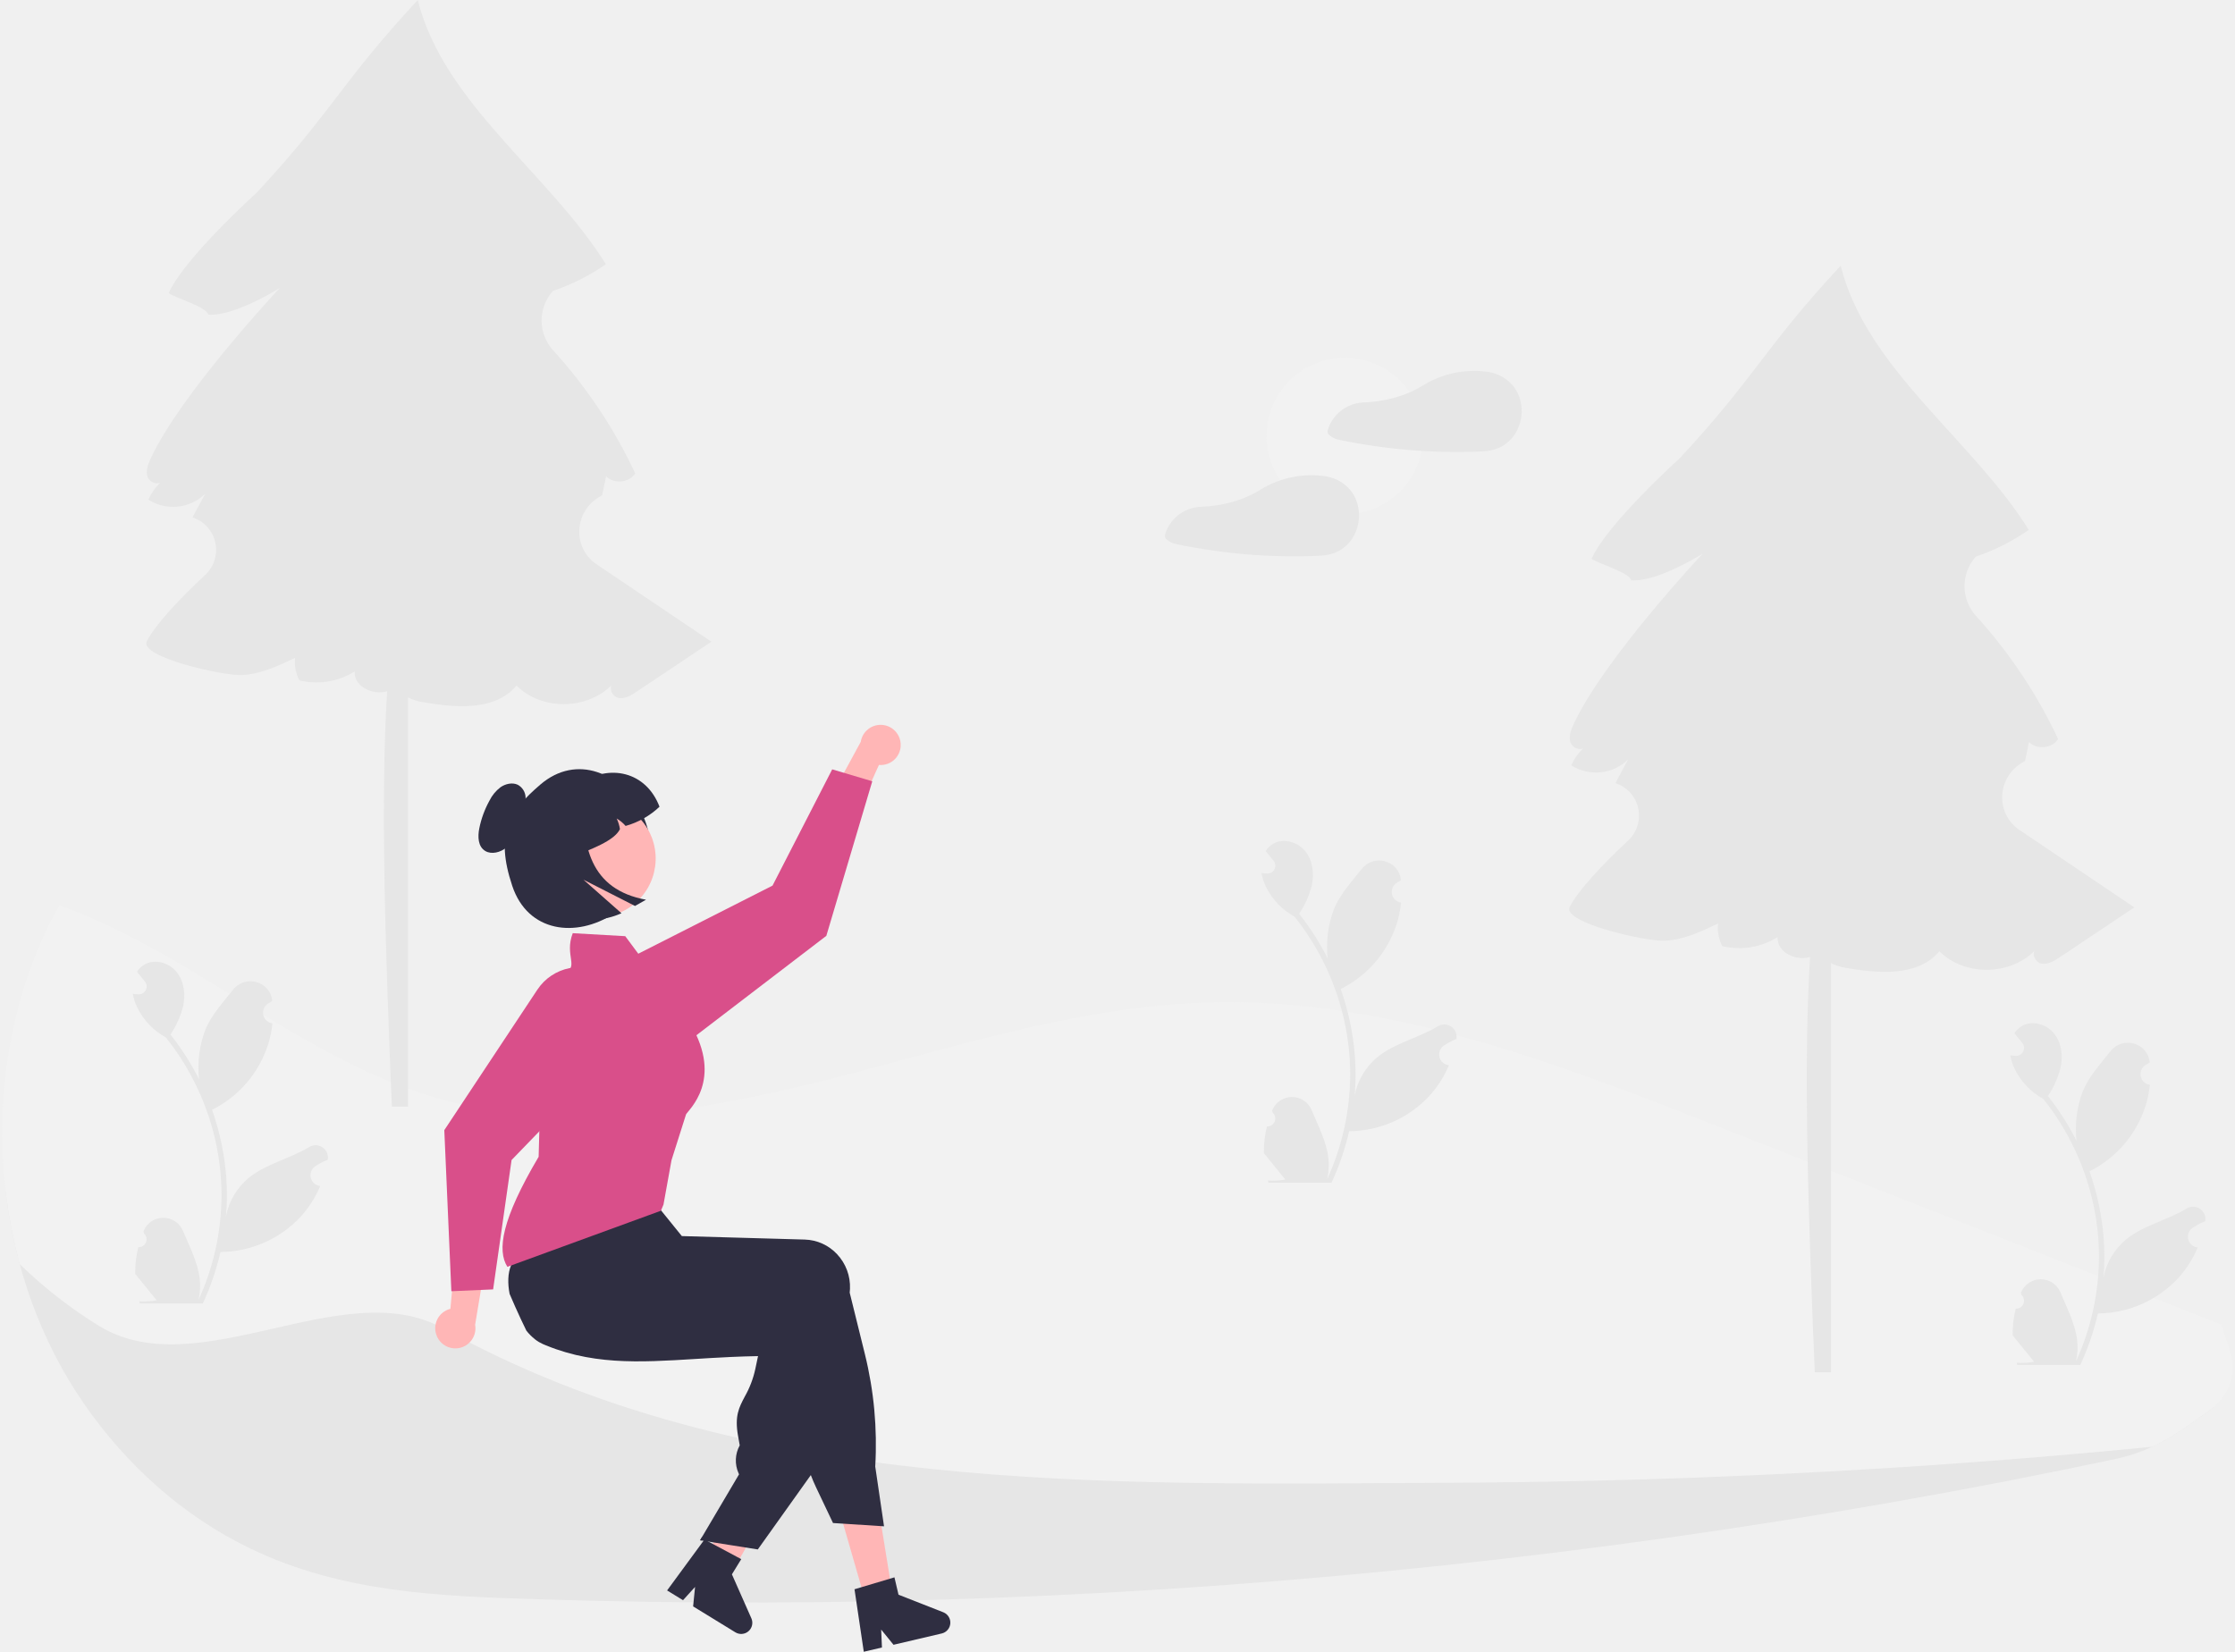
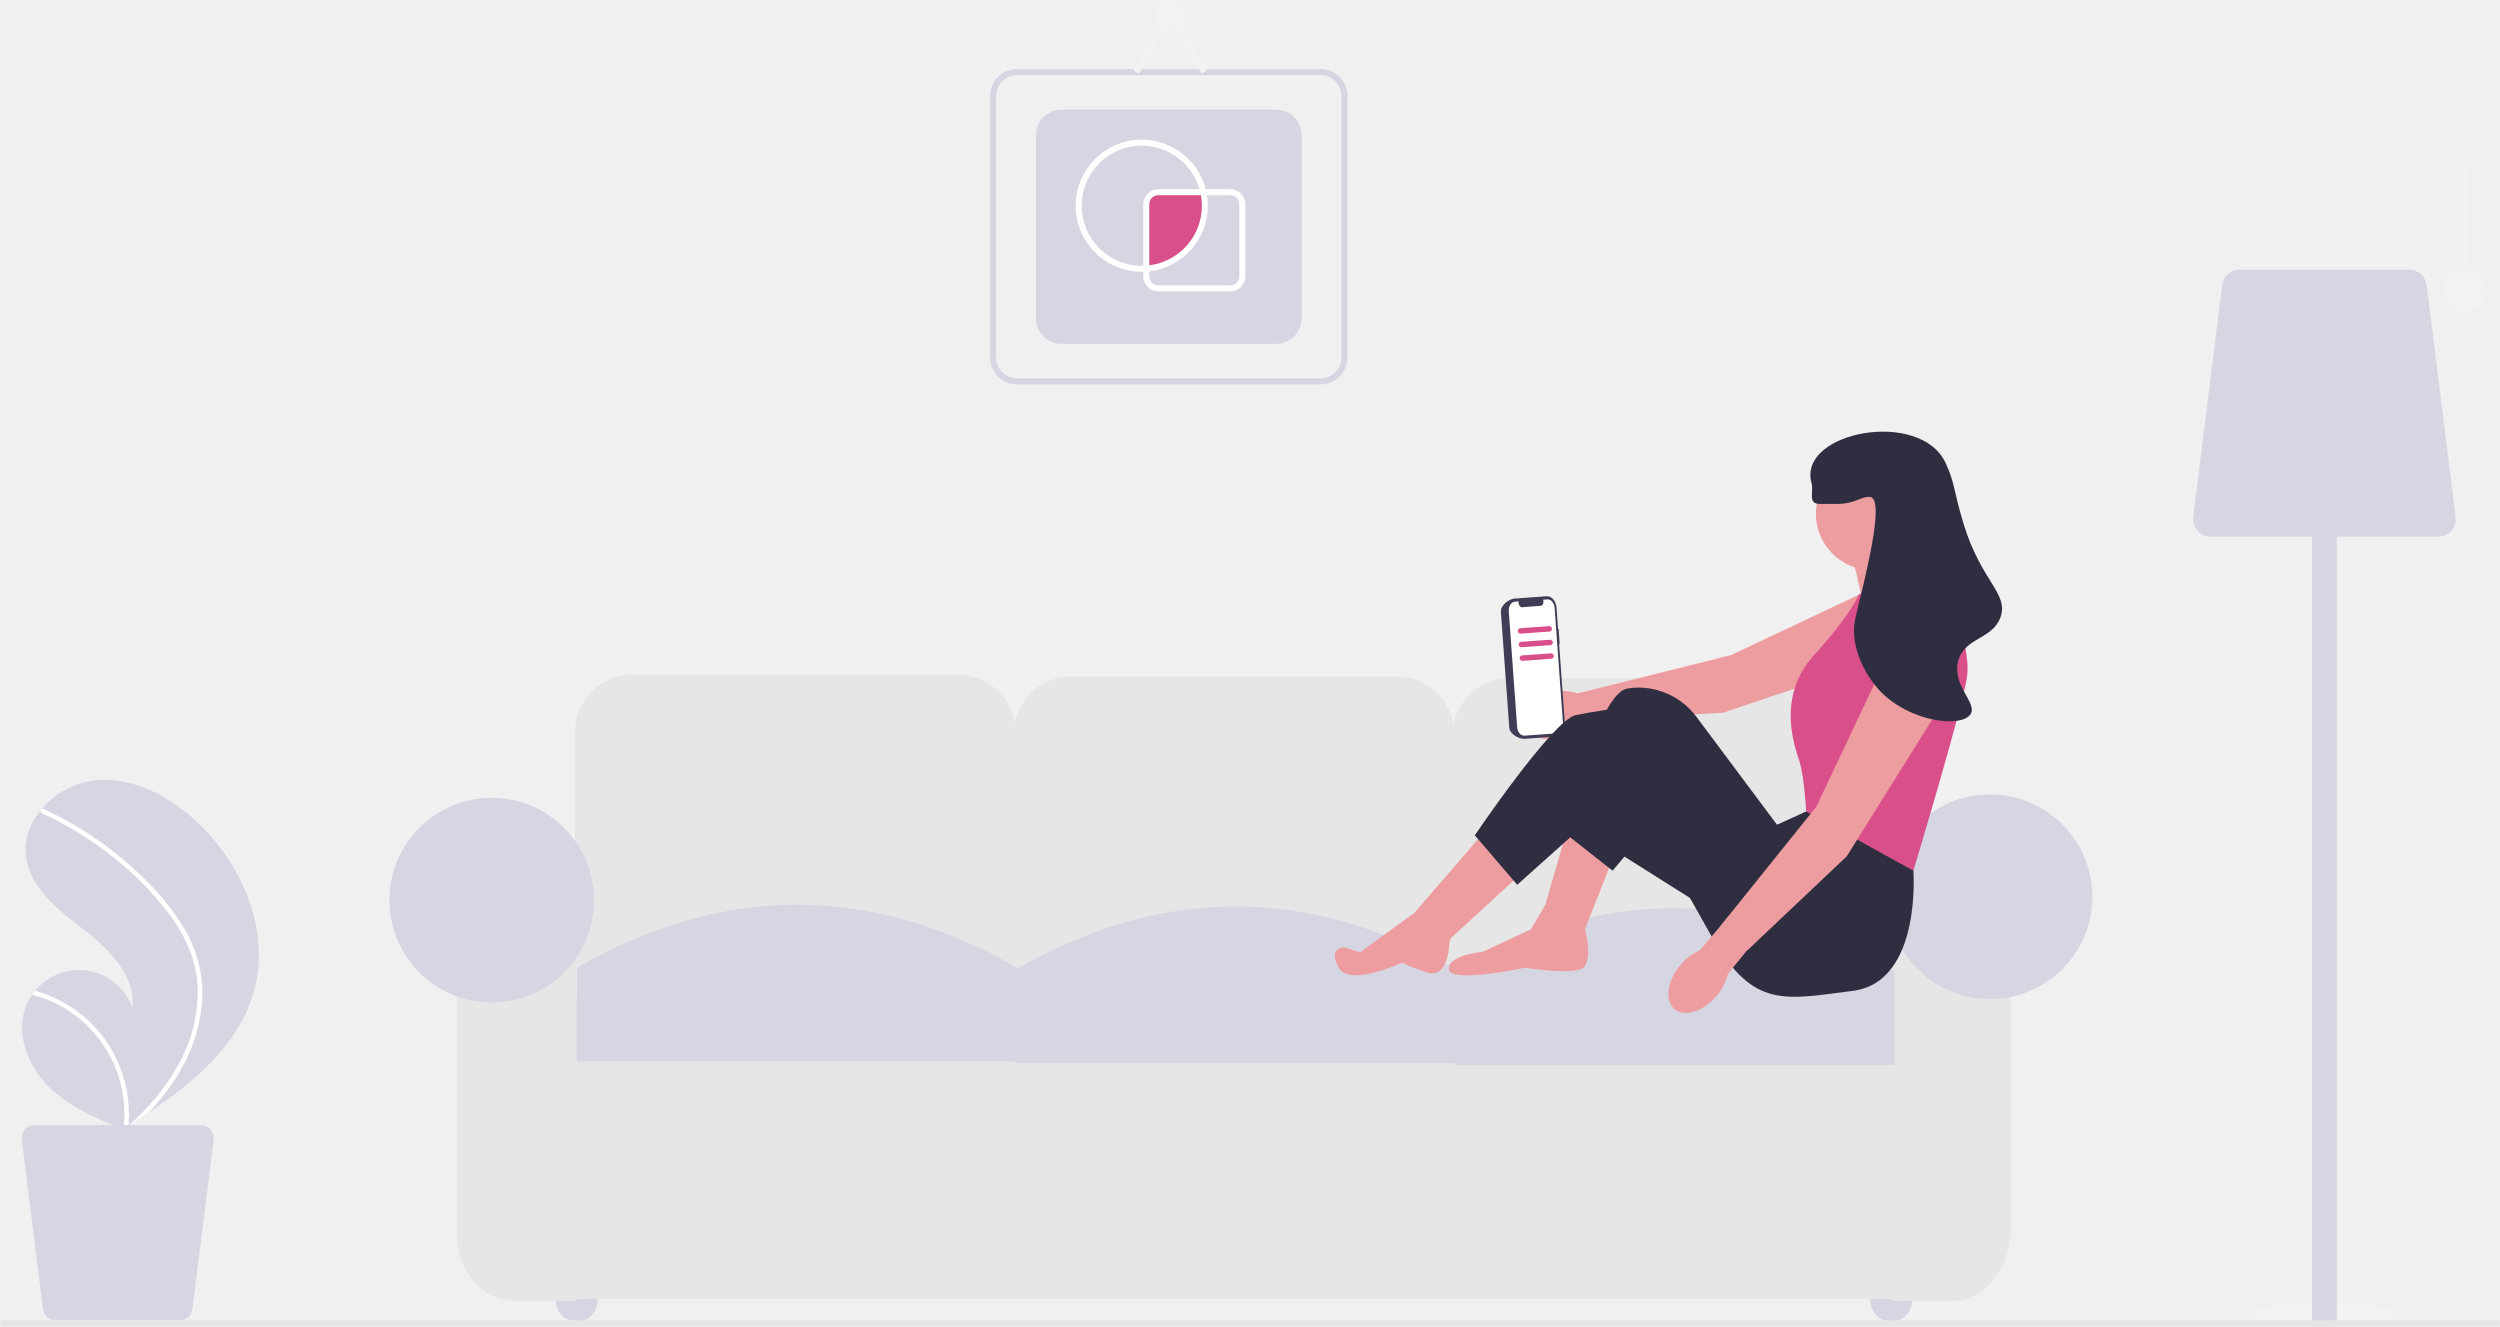
- <svg xmlns="http://www.w3.org/2000/svg" width="1017.831" height="752.269" viewBox="0 0 1017.831 752.269" role="img" artist="Katerina Limpitsouni" source="https://undraw.co/">
-   <path d="M430.18,804.715q-46.605,0-93.07-1.449c-44.262-1.381-90.032-2.808-132.573-23.299-29.759-14.333-56.116-37.329-76.219-66.504a207.836,207.836,0,0,1-29.211-63.604,228.674,228.674,0,0,1-6.448-33.286,226.386,226.386,0,0,1,7.545-90.493,202.116,202.116,0,0,1,16.974-40.4c31.023-55.793,87.608-93.246,155.245-102.754a9.017,9.017,0,0,1,1.685-.031c.304.014.607.029.916.018l.398-.11a21.863,21.863,0,0,1,3.133-.698c104.314-13.487,214.59,13.802,318.896,78.914,80.65,50.351,187.534,77.464,326.76,82.889l1.977.09c38.757,1.934,76.247,15.811,108.421,40.133a203.69,203.69,0,0,1,68.953,92.624c1.642,4.461,3.146,9.104,4.473,13.801,2.513,8.883-.4,17.858-7.992,24.69v.009l-.347.31c-.834.721-1.713,1.412-2.611,2.056l-1.056.756c-8.897,6.365-15.925,11.394-24.335,15.299a82.143,82.143,0,0,1-17.754,5.821c-33.928,7.184-68.382,13.844-102.405,19.797C885.457,770.862,817.641,780.407,749.967,787.66A3003.648,3003.648,0,0,1,430.18,804.715ZM273.315,384.87a4.64,4.64,0,0,0-.621.037c-67.005,9.419-123.054,46.504-153.77,101.745a200.085,200.085,0,0,0-16.806,40,224.378,224.378,0,0,0-7.475,89.687,226.669,226.669,0,0,0,6.392,32.994,205.838,205.838,0,0,0,28.928,62.996c19.907,28.889,45.994,51.654,75.441,65.836C247.564,798.472,293.118,799.893,337.172,801.266a3001.511,3001.511,0,0,0,412.582-15.595c67.63-7.249,135.402-16.787,201.435-28.351,34-5.948,68.431-12.604,102.335-19.783a80.092,80.092,0,0,0,17.326-5.679c8.241-3.826,15.202-8.807,24.014-15.111l1.056-.755c.772-.554,1.53-1.146,2.255-1.761l.208-.189c7.242-6.339,10.058-14.702,7.726-22.944v-.001c-1.312-4.646-2.801-9.24-4.426-13.655-27.278-74.746-97.843-127.569-175.592-131.447l-1.966-.09c-63.597-2.479-119.249-9.344-170.128-20.99C693.258,511.012,640.232,490.084,596.391,462.714c-103.909-64.862-213.724-92.049-317.583-78.626a20.033,20.033,0,0,0-2.854.643l-.717.174c-.413.022-.818.005-1.223-.013C273.775,384.881,273.542,384.87,273.315,384.87Z" transform="translate(-91.08461 -73.86566)" fill="#f0f0f0" />
-   <path d="M1099.041,714.796v.01c-.81.7-1.66,1.37-2.54,2-14.68,10.51-24.71,17.88-42.77,21.71q-51,10.8-102.37,19.79-100.215,17.55-201.5,28.36a2994.002,2994.002,0,0,1-412.72,15.6c-45.88-1.43-90.13-2.95-132.17-23.2-30.73-14.8-56.55-38.19-75.83-66.17-19.55-28.37-31.44-61.94-35.49-96.44a99.087,99.087,0,0,1,29.97-7.8c35.88-3.42,71.19,9.72,103.82,25.01,32.64,15.28,64.69,33.14,100.03,40.19,52.08,10.39,105.84-3.74,155.77-21.83,49.93-18.09,99.08-40.43,151.74-47.26,70.63-9.17,141.5,10.24,210.08,29.46q109.575,30.705,219.16,61.42c10.44,2.92,21.27,6.05,29.41,13.21A36.171,36.171,0,0,1,1099.041,714.796Z" transform="translate(-91.08461 -73.86566)" fill="#e6e6e6" />
-   <path d="M1099.041,714.796v.01c-.81.7-1.66,1.37-2.54,2-9.2,6.58-16.57,11.94-25.23,15.96q-44.655,4.395-89.43,7.61-115.245,8.265-230.94,8.79c-156.47.8-320.98,5.7-457.98-70.3-45.585-25.288-111.62,26.57-156.78-1.16a208.573,208.573,0,0,1-36.07-28.11,227.109,227.109,0,0,1-6.42-33.14,224.722,224.722,0,0,1,7.51-90.09,200.41,200.41,0,0,1,16.89-40.2c20.98,7.53,41.1,18.37,60.25,29.85,35.12,21.03,69.27,44.91,108.38,56.95,57.65,17.75,120.02,7.99,178.52-6.69s116.61-34.24,176.9-35.89c80.86-2.21,158.69,27.9,233.96,57.53q113.265,44.595,226.56,89.18,2.49,6.765,4.45,13.73C1109.741,700.266,1105.871,708.816,1099.041,714.796Z" transform="translate(-91.08461 -73.86566)" fill="#f2f2f2" />
-   <path d="M362.808,330.892c-11.373-7.667-10.26-24.441,1.767-31.035q.367-.201.72-.416.904-4.33,1.808-8.66c3.548,3.685,10.524,2.99,13.275-1.323a225.446,225.446,0,0,0-37.412-56.065,20.205,20.205,0,0,1-.29-26.802q.087-.102.173-.205A95.658,95.658,0,0,0,367.003,194.189c-25.49-40.954-74.096-73.489-85.649-120.323-34.757,37.325-38.658,50.47-73.415,87.795,0,0-32.911,29.697-40.014,45.657,1.745,1.833,17.371,6.233,17.972,9.838,11.917.955,32.562-12.106,32.562-12.106s-45.062,48.041-58.743,77.632c-1.232,2.665-2.402,5.707-1.37,8.456.824,2.194,3.78,3.459,5.684,2.587a24.374,24.374,0,0,0-5.377,7.699,20.936,20.936,0,0,0,25.828-2.601q-2.858,5.34-5.717,10.681l.003.008a15.567,15.567,0,0,1,5.771,26.19c-11.825,10.998-22.63,22.558-26.59,30.171-3.725,7.162,34.519,15.795,43.121,15.441s16.642-4.134,24.412-7.843A18.06,18.06,0,0,0,227.43,383.746a32.862,32.862,0,0,0,25.169-4.069c-.343,7.085,8.594,10.997,14.797,8.991-3.097,48.99-.832,117.783,2.144,189.198h7.381V391.492a22.258,22.258,0,0,0,6.234,2.072c15.102,2.681,33.326,4.311,43.153-7.466,11.31,11.405,32.037,11.188,43.282-.177-1.107,1.961.587,5.26,3.093,5.78,2.953.613,5.826-1.142,8.333-2.818q17.024-11.382,34.049-22.764C401.059,356.678,381.163,343.266,362.808,330.892Z" transform="translate(-91.08461 -73.86566)" fill="#e6e6e6" />
-   <circle cx="612.423" cy="198.588" r="35.64" fill="#f2f2f2" />
-   <path d="M783.278,255.579c-2.061-6.905-7.885-11.412-14.922-12.401-.077-.011-.151.004-.228-.001a2.223,2.223,0,0,0-.304-.07,44.461,44.461,0,0,0-28.616,6.229c-8.25,5.15-17.861,7.479-27.578,7.858q-.086.003-.172.008a17.61,17.61,0,0,0-15.751,12.696,2.066,2.066,0,0,0,.92,2.261,9.031,9.031,0,0,0,3.724,1.89q4.44.941,8.911,1.723,8.725,1.527,17.542,2.469a260.846,260.846,0,0,0,35.93,1.358c3.995-.124,7.847-.257,11.507-2.02a17.121,17.121,0,0,0,6.601-5.76A19.423,19.423,0,0,0,783.278,255.579Z" transform="translate(-91.08461 -73.86566)" fill="#e6e6e6" />
-   <path d="M709.203,303.099c-2.062-6.905-7.885-11.412-14.922-12.401-.078-.011-.151.004-.228-.001a2.221,2.221,0,0,0-.304-.07,44.461,44.461,0,0,0-28.616,6.229c-8.249,5.15-17.86,7.48-27.577,7.858q-.086.003-.173.008a17.61,17.61,0,0,0-15.751,12.696,2.066,2.066,0,0,0,.92,2.261,9.031,9.031,0,0,0,3.723,1.89q4.44.94,8.911,1.723,8.725,1.527,17.542,2.469a260.858,260.858,0,0,0,35.93,1.358c3.994-.124,7.847-.257,11.507-2.02a17.123,17.123,0,0,0,6.601-5.76A19.424,19.424,0,0,0,709.203,303.099Z" transform="translate(-91.08461 -73.86566)" fill="#e6e6e6" />
-   <path d="M1010.808,451.892c-11.373-7.667-10.26-24.441,1.767-31.035q.367-.201.72-.416.904-4.33,1.808-8.66c3.548,3.685,10.524,2.99,13.275-1.323a225.446,225.446,0,0,0-37.412-56.065,20.205,20.205,0,0,1-.29-26.802q.087-.102.173-.205A95.658,95.658,0,0,0,1015.003,315.189c-25.49-40.954-74.096-73.489-85.649-120.323-34.757,37.325-38.658,50.47-73.415,87.795,0,0-32.911,29.697-40.014,45.657,1.745,1.833,17.371,6.233,17.972,9.838,11.917.955,32.562-12.106,32.562-12.106s-45.062,48.041-58.743,77.632c-1.232,2.665-2.402,5.707-1.37,8.456.824,2.194,3.78,3.459,5.684,2.587a24.374,24.374,0,0,0-5.377,7.699,20.936,20.936,0,0,0,25.828-2.601q-2.858,5.34-5.717,10.681l.003.008a15.567,15.567,0,0,1,5.771,26.19c-11.825,10.998-22.63,22.558-26.59,30.171-3.725,7.162,34.519,15.795,43.121,15.441s16.642-4.134,24.412-7.843A18.06,18.06,0,0,0,875.43,504.746a32.862,32.862,0,0,0,25.169-4.069c-.343,7.085,8.594,10.997,14.797,8.991-3.097,48.99-.832,117.783,2.144,189.198h7.381V512.492a22.258,22.258,0,0,0,6.234,2.072c15.102,2.681,33.326,4.311,43.153-7.466,11.31,11.405,32.037,11.188,43.282-.177-1.107,1.961.587,5.26,3.093,5.78,2.953.613,5.826-1.142,8.333-2.818q17.024-11.382,34.049-22.764C1049.059,477.678,1029.163,464.266,1010.808,451.892Z" transform="translate(-91.08461 -73.86566)" fill="#e6e6e6" />
-   <path d="M154.055,641.883a3.613,3.613,0,0,0,2.619-6.263c-.091-.362-.156-.622-.248-.984q.049-.118.098-.236a9.703,9.703,0,0,1,17.898.067c2.927,7.051,6.654,14.113,7.572,21.568a28.705,28.705,0,0,1-.504,9.872A115.086,115.086,0,0,0,191.96,618.108a111.08,111.08,0,0,0-.689-12.392q-.571-5.06-1.584-10.047a116.419,116.419,0,0,0-23.087-49.342,30.983,30.983,0,0,1-12.886-13.369,23.633,23.633,0,0,1-2.149-6.458c.627.082,1.265.134,1.892.175.195.01.401.021.597.031l.074.003a3.58,3.58,0,0,0,2.94-5.832q-.406-.5-.813-.999c-.411-.514-.833-1.018-1.244-1.532a1.782,1.782,0,0,1-.134-.154c-.473-.586-.946-1.162-1.419-1.748a10.352,10.352,0,0,1,3.394-3.28c4.741-2.777,11.281-.854,14.706,3.435,3.435,4.288,4.083,10.304,2.89,15.662a41.485,41.485,0,0,1-5.738,12.793c.257.329.525.648.782.977a117.172,117.172,0,0,1,12.23,19.375,48.709,48.709,0,0,1,2.908-22.624c2.783-6.715,8.001-12.37,12.595-18.175,5.519-6.973,16.835-3.93,17.807,4.909q.014.128.028.257-1.024.577-2.004,1.226a4.901,4.901,0,0,0,1.976,8.919l.1.015a48.766,48.766,0,0,1-1.285,7.291A50.21,50.21,0,0,1,188.844,578.69c-.401.206-.792.411-1.193.607a116.533,116.533,0,0,1,4.401,15.888,117.598,117.598,0,0,1,2.036,14.408,113.433,113.433,0,0,1-.082,18.315l.031-.216a29.974,29.974,0,0,1,10.232-17.308c7.874-6.469,18.999-8.851,27.494-14.05a5.625,5.625,0,0,1,8.616,5.473q-.017.114-.035.227a32.924,32.924,0,0,0-3.692,1.779q-1.024.578-2.004,1.226a4.901,4.901,0,0,0,1.976,8.919l.1.015c.072.01.134.021.206.031a48.808,48.808,0,0,1-8.978,14.058,50.254,50.254,0,0,1-36.446,15.991h-.01a119.563,119.563,0,0,1-8.032,23.447H154.774c-.103-.319-.195-.648-.288-.967a32.599,32.599,0,0,0,7.939-.473c-2.129-2.612-4.257-5.245-6.386-7.857a1.783,1.783,0,0,1-.134-.154c-1.08-1.337-2.17-2.663-3.25-4l-.001-.002a47.751,47.751,0,0,1,1.399-12.164Z" transform="translate(-91.08461 -73.86566)" fill="#e6e6e6" />
-   <path d="M1009.055,669.883a3.613,3.613,0,0,0,2.619-6.263c-.091-.362-.156-.622-.248-.984q.049-.118.098-.236a9.703,9.703,0,0,1,17.898.067c2.927,7.051,6.654,14.113,7.572,21.568a28.705,28.705,0,0,1-.504,9.872A115.086,115.086,0,0,0,1046.96,646.108a111.08,111.08,0,0,0-.689-12.392q-.571-5.06-1.584-10.047a116.419,116.419,0,0,0-23.087-49.342,30.983,30.983,0,0,1-12.886-13.369,23.633,23.633,0,0,1-2.149-6.458c.627.082,1.265.134,1.892.175.195.01.401.021.597.031l.074.003a3.58,3.58,0,0,0,2.94-5.832q-.406-.5-.813-.999c-.411-.514-.833-1.018-1.244-1.532a1.782,1.782,0,0,1-.134-.154c-.473-.586-.946-1.162-1.419-1.748a10.352,10.352,0,0,1,3.394-3.28c4.741-2.777,11.281-.854,14.706,3.435,3.435,4.288,4.083,10.304,2.89,15.662a41.485,41.485,0,0,1-5.738,12.793c.257.329.525.648.782.977a117.172,117.172,0,0,1,12.23,19.375,48.709,48.709,0,0,1,2.908-22.624c2.783-6.715,8.001-12.37,12.595-18.175,5.519-6.973,16.835-3.93,17.807,4.909q.014.128.028.257-1.024.577-2.004,1.226a4.901,4.901,0,0,0,1.976,8.919l.1.015a48.766,48.766,0,0,1-1.285,7.291,50.21,50.21,0,0,1-25,31.468c-.401.206-.792.411-1.193.607a119.597,119.597,0,0,1,6.438,30.296,113.433,113.433,0,0,1-.082,18.315l.031-.216a29.974,29.974,0,0,1,10.232-17.308c7.874-6.469,18.999-8.851,27.494-14.05a5.625,5.625,0,0,1,8.616,5.473q-.017.114-.035.227a32.924,32.924,0,0,0-3.692,1.779q-1.024.578-2.004,1.226a4.901,4.901,0,0,0,1.976,8.919l.1.015c.072.01.134.021.206.031a48.808,48.808,0,0,1-8.978,14.058,50.254,50.254,0,0,1-36.446,15.991h-.01a119.563,119.563,0,0,1-8.032,23.447h-28.692c-.103-.319-.195-.648-.288-.967a32.599,32.599,0,0,0,7.939-.473c-2.129-2.612-4.257-5.245-6.386-7.857a1.783,1.783,0,0,1-.134-.154c-1.08-1.337-2.17-2.663-3.25-4l-.001-.002a47.751,47.751,0,0,1,1.399-12.164Z" transform="translate(-91.08461 -73.86566)" fill="#e6e6e6" />
-   <path d="M668.055,586.883a3.613,3.613,0,0,0,2.619-6.263c-.091-.362-.156-.622-.248-.984q.049-.118.098-.236a9.703,9.703,0,0,1,17.898.067c2.927,7.051,6.654,14.113,7.572,21.568a28.705,28.705,0,0,1-.504,9.872A115.086,115.086,0,0,0,705.96,563.108a111.08,111.08,0,0,0-.689-12.392q-.571-5.06-1.584-10.047a116.419,116.419,0,0,0-23.087-49.342,30.983,30.983,0,0,1-12.886-13.369,23.633,23.633,0,0,1-2.149-6.458c.627.082,1.265.134,1.892.175.195.01.401.021.597.031l.074.003a3.58,3.58,0,0,0,2.94-5.832q-.406-.5-.813-.999c-.411-.514-.833-1.018-1.244-1.532a1.782,1.782,0,0,1-.134-.154c-.473-.586-.946-1.162-1.419-1.748a10.352,10.352,0,0,1,3.394-3.28c4.741-2.777,11.281-.854,14.706,3.435,3.435,4.288,4.083,10.304,2.89,15.662a41.485,41.485,0,0,1-5.738,12.793c.257.329.525.648.782.977a117.172,117.172,0,0,1,12.23,19.375,48.709,48.709,0,0,1,2.908-22.624c2.783-6.715,8.001-12.37,12.595-18.175,5.519-6.973,16.835-3.93,17.807,4.909q.014.128.028.257-1.024.577-2.004,1.226a4.901,4.901,0,0,0,1.976,8.919l.1.015a48.766,48.766,0,0,1-1.285,7.291A50.21,50.21,0,0,1,702.844,523.69c-.401.206-.792.411-1.193.607a119.597,119.597,0,0,1,6.438,30.296,113.433,113.433,0,0,1-.082,18.315l.031-.216a29.974,29.974,0,0,1,10.232-17.308c7.874-6.469,18.999-8.851,27.494-14.05a5.625,5.625,0,0,1,8.616,5.473q-.017.114-.035.227a32.924,32.924,0,0,0-3.692,1.779q-1.024.578-2.004,1.226a4.901,4.901,0,0,0,1.976,8.919l.1.015c.072.01.134.021.206.031a48.808,48.808,0,0,1-8.978,14.058,50.254,50.254,0,0,1-36.446,15.991h-.01a119.563,119.563,0,0,1-8.032,23.447H668.774c-.103-.319-.195-.648-.288-.967a32.599,32.599,0,0,0,7.939-.473c-2.129-2.612-4.257-5.245-6.386-7.857a1.783,1.783,0,0,1-.134-.154c-1.08-1.337-2.17-2.663-3.25-4l-.001-.002a47.751,47.751,0,0,1,1.399-12.164Z" transform="translate(-91.08461 -73.86566)" fill="#e6e6e6" />
-   <polygon points="394.662 731.045 406.668 727.475 398.726 678.395 381.005 683.664 394.662 731.045" fill="#ffb6b6" />
-   <path d="M412.112,785.538c.731.637,1.464,1.265,2.204,1.895,1.473,1.259,2.965,2.503,4.46,3.732.751.615,1.511,1.231,2.264,1.838l-.004.024.048.016.015.011,1.213.512,2.57-4.501,1.186-2.073,1.675-2.937,3.069-5.371,16.161-28.282-17.024-7.176-1.094,2.608-.008-.001-.541,1.292-10.166,24.123-2.075,4.932-.066.149-1.248,2.945-1.077,2.552-1.2,2.852Z" transform="translate(-91.08461 -73.86566)" fill="#ffb6b6" />
-   <path d="M323.162,663.139c.837,1.982,1.701,3.959,2.575,5.921q2.435,5.478,5.066,10.837c-.001.008.007.009.014.019a23.435,23.435,0,0,0,3.843,3.861c.058.06.126.104.185.155a16.219,16.219,0,0,0,3.424,2.047c.441.187.89.376,1.331.564,1.594.656,3.18,1.252,4.765,1.805q4.231,1.464,8.448,2.481c.226.061.453.114.68.166,11.595,2.719,23.235,3.142,35.515,2.759,6.063-.183,12.284-.567,18.726-.967,2.106-.137,4.219-.265,6.356-.388.161-.008.331-.023.501-.03,3.054-.18,6.156-.344,9.33-.489,3.996-.182,8.11-.321,12.374-.393l-1.221,5.799a44.542,44.542,0,0,1-4.852,12.703c-2.591,4.901-4.643,8.778-3.035,17.781l.772,4.358a14.287,14.287,0,0,0-.527,12.716l.218.48-16.662,28.211-1.08,1.829,6.091.965,7.492,1.195,12.699,2.011,24.145-33.859,1.155-1.615.014-.09,9.295-70.944c.074-.627.125-1.266.142-1.902a21.746,21.746,0,0,0-5.883-15.756,20.942,20.942,0,0,0-14.737-6.654l-6.4-.182-13.076-.374-9.212-.257-.184-.004-27.165-.773-.677-8.091-.332-.187-10.556-5.882-36.511-20.347-.093-.048-2.402-1.338-.381.444c-.114.133-.227.267-.332.401a76.927,76.927,0,0,0-8.376,13.246,225.946,225.946,0,0,0-10.327,23.551q-.196.524-.353.953l-.039.086c-.047.135-.077.223-.089.246C322.332,653.738,322.235,658.379,323.162,663.139Z" transform="translate(-91.08461 -73.86566)" fill="#2f2e41" />
-   <path d="M325.65,636.846c.206-.505.446-1.013.692-1.504A113.565,113.565,0,0,1,332.704,624.567c2.61-3.957,5.653-8.156,9.199-12.661q2.573-3.273,5.495-6.786,1.464-1.76,3.029-3.579a2.112,2.112,0,0,1,.135-.163l.3-.356,37.538,11.206-.018,5.14,2.723,7.283-.184.214c.008.001.01-.007,0,0v-1l1,1,9.678,11.958.067.002,21.627.61,22.288.631,11.972.342a20.929,20.929,0,0,1,14.737,6.654,21.757,21.757,0,0,1,5.883,15.756c-.017.586-.061,1.184-.129,1.77l6.914,27.979a171.317,171.317,0,0,1,4.714,51.203l4.006,27.233-1.173-.077-17.453-1.126-4.609-.293L462.754,751.323c-.876-1.845-1.687-3.73-2.417-5.644a78.915,78.915,0,0,1-3.011-9.587L443.845,681.182q-2.577.033-5.098.033-11.667.043-22.317-.45c-23.086-1.06-42.76-3.974-59.906-8.892q-7.224-2.064-13.866-4.617-2.437-.928-4.796-1.928c-.371-.151-.734-.301-1.095-.459a21.182,21.182,0,0,1-12.468-15.992A21.613,21.613,0,0,1,325.65,636.846Z" transform="translate(-91.08461 -73.86566)" fill="#2f2e41" />
-   <path d="M483.388,796.728l12.993-3.875,2.038-.61,1.849,7.907,20.382,7.993a5.073,5.073,0,0,1-.69,9.664l-21.968,5.151-5.617-6.932.354,8.166-8.274,1.942-4.224-28.461Z" transform="translate(-91.08461 -73.86566)" fill="#2f2e41" />
-   <polygon points="319.901 699.669 318.821 701.498 319.592 701.62 319.901 699.669" fill="#2f2e41" />
-   <path d="M414.816,776.568l11.959,6.388,1.877,1-4.25,6.919,8.859,20.021a5.073,5.073,0,0,1-7.291,6.382L406.737,805.482l.886-8.878-5.494,6.051-7.246-4.442L411.907,775.018Z" transform="translate(-91.08461 -73.86566)" fill="#2f2e41" />
-   <path d="M501.235,412.402a9.099,9.099,0,0,1-9.882,9.849l-13.301,29.473L469.072,437.522l14.007-25.81a9.148,9.148,0,0,1,18.156.69Z" transform="translate(-91.08461 -73.86566)" fill="#ffb6b6" />
-   <path d="M467.402,500.079l-60.939,46.627a22.965,22.965,0,0,1-32.159-4.279h0a22.941,22.941,0,0,1,7.84-34.398l60.753-30.822,27.178-52.948,18.249,5.423Z" transform="translate(-91.08461 -73.86566)" fill="#D94F8A" />
-   <path d="M337.618,555.471l-1.236,45.244C319.381,629.439,317.447,643.387,322.153,650.824l69.91-25.538,1.178-2.813,3.651-20.216,6.619-20.859c1.165-2.179,16.987-15.57,2.156-40.97l-29.838-40.196L351.921,498.865c-3.941,10.116,3.168,15.636-3.933,17.968C331.93,531.551,334.289,533.947,337.618,555.471Z" transform="translate(-91.08461 -73.86566)" fill="#D94F8A" />
-   <path d="M290.072,682.49a9.099,9.099,0,0,1,6.125-12.536l2.949-32.2,13.125,10.491-4.813,28.969a9.148,9.148,0,0,1-17.386,5.276Z" transform="translate(-91.08461 -73.86566)" fill="#ffb6b6" />
-   <path d="M293.424,588.572,335.8,524.603a22.965,22.965,0,0,1,31.794-6.456h0a22.941,22.941,0,0,1,3.821,35.072l-47.36,48.969-8.401,58.92-19.019.832Z" transform="translate(-91.08461 -73.86566)" fill="#D94F8A" />
-   <path d="M383.234,443.972c8.453,16.661,2.931,35.961-12.755,46.11-16.963,10.974-38.986,8.571-46.11-12.755-7.933-23.749-1.416-33.938,12.755-46.11C353.731,416.953,374.101,425.97,383.234,443.972Z" transform="translate(-91.08461 -73.86566)" fill="#2f2e41" />
-   <path d="M341.622,481.089a26.764,26.764,0,0,0,42.588-32.428l-.232-.305a26.764,26.764,0,0,0-42.349,32.728Z" transform="translate(-91.08461 -73.86566)" fill="#ffb6b6" />
-   <path d="M391.426,441.275a36.569,36.569,0,0,1-15.437,8.747,15.993,15.993,0,0,0-4.068-3.372,17.109,17.109,0,0,1,1.493,4.831c-2.58,5.355-13.12,9.204-23.193,13.142L336.879,441.077l17.659-10.006C368.728,421.26,385.433,425.447,391.426,441.275Z" transform="translate(-91.08461 -73.86566)" fill="#2f2e41" />
-   <path d="M326.815,431.247c-2.403-1.11-5.517-.425-7.776,1.136a17.331,17.331,0,0,0-5.076,6.174,44.268,44.268,0,0,0-4.602,12.544c-.762,3.798-.633,8.389,2.775,10.371,2.843,1.654,6.909.612,9.522-1.595,2.613-2.207,4.085-5.309,5.36-8.338s2.481-6.169,4.747-8.684l-2.354,1.099a20.575,20.575,0,0,0,1.025-7.008A6.787,6.787,0,0,0,326.815,431.247Z" transform="translate(-91.08461 -73.86566)" fill="#2f2e41" />
-   <path d="M357.359,434.333l-18.946,10.735a22.202,22.202,0,0,0-8.371,30.262l0,0A34.461,34.461,0,0,0,374.106,489.79l-17.312-15.283,23.485,11.966,5.014-2.841C360.106,479.052,355.247,459.295,357.359,434.333Z" transform="translate(-91.08461 -73.86566)" fill="#2f2e41" />
+ <svg xmlns="http://www.w3.org/2000/svg" width="832.383" height="441.592" viewBox="0 0 832.383 441.592" role="img" artist="Katerina Limpitsouni" source="https://undraw.co/">
+   <g transform="translate(-500.124 -265.039)">
+     <ellipse cx="24" cy="4" rx="24" ry="4" transform="translate(1250.061 698.631)" fill="#f2f2f2" />
+     <rect width="2" height="42" transform="translate(1319.78 319.631)" fill="#f2f2f2" />
+     <rect width="8.27" height="285.313" transform="translate(1269.926 421.318)" fill="#d6d6e3" />
+     <path d="M999.922,283.652H924.2a5.858,5.858,0,0,1-5.813-6.584l9.648-77.186a5.867,5.867,0,0,1,5.813-5.131h56.426a5.867,5.867,0,0,1,5.813,5.131l9.648,77.186a5.858,5.858,0,0,1-5.813,6.584Z" transform="translate(312 160.064)" fill="#d6d6e3" />
+     <circle cx="7" cy="7" r="7" transform="translate(1313.78 354.631)" fill="#f2f2f2" />
+     <path d="M272.56,594.114c-5.052,17.526-19.8,29.8-35.191,40.217q-3.223,2.183-6.448,4.266c-.015.006-.03.02-.044.026-.1.066-.207.133-.3.2l-1.328.855.242.109s.237.126-.022.02c-.077-.032-.158-.061-.235-.094-8.939-3.605-18.037-7.476-24.888-14.23-7.107-7.014-11.26-18.014-7.411-27.228a17.592,17.592,0,0,1,1.9-3.419c.312-.447.648-.874,1-1.294a18.856,18.856,0,0,1,32.386,5.73c1.13-10.526-7.549-19.343-15.9-25.848s-17.851-13.583-19.467-24.051c-.9-5.824,1.123-11.468,4.812-16,.114-.138.228-.275.346-.409a27.518,27.518,0,0,1,17.687-9.489c12.813-1.332,25.259,5.451,34.568,14.359C269.246,552.17,278.3,574.187,272.56,594.114Z" transform="translate(312 1.381)" fill="#d6d6e3" />
+     <path d="M248.476,571.19a46.779,46.779,0,0,1,5.6,12.361,40.621,40.621,0,0,1,1.4,12,52.044,52.044,0,0,1-6.816,23.685,74.9,74.9,0,0,1-11.3,15.1q-3.223,2.183-6.448,4.266c-.015.006-.03.02-.044.026-.1.066-.207.133-.3.2l-1.328.855s.479.235.219.129c-.077-.032-.158-.061-.235-.094a41.039,41.039,0,0,0-30.395-44.877c.312-.447.648-.874,1-1.294a43.3,43.3,0,0,1,7.147,2.7,42.424,42.424,0,0,1,19.182,18.493,43.374,43.374,0,0,1,4.723,23.8c.367-.333.735-.673,1.092-1.01,6.793-6.333,12.826-13.6,16.91-21.992a48.416,48.416,0,0,0,5.07-22.907c-.333-8.653-3.781-16.668-8.773-23.646a101.344,101.344,0,0,0-19.21-19.8,115.159,115.159,0,0,0-23.892-14.751.828.828,0,0,1-.417-1.063.7.7,0,0,1,.346-.409.613.613,0,0,1,.532.023c1.054.485,2.1.977,3.139,1.49a116.466,116.466,0,0,1,24.062,15.873C236.826,556.39,243.494,563.289,248.476,571.19Z" transform="translate(312 1.381)" fill="#fff" />
+     <path d="M199.625,638.25h55.364a4.283,4.283,0,0,1,4.25,4.814L252.184,699.5a4.29,4.29,0,0,1-4.25,3.752H206.68a4.29,4.29,0,0,1-4.25-3.752l-7.054-56.434a4.283,4.283,0,0,1,4.25-4.814Z" transform="translate(312 1.381)" fill="#d6d6e3" />
+     <circle cx="6.929" cy="6.929" r="6.929" transform="translate(685.209 691.207)" fill="#d6d6e3" />
+     <circle cx="6.929" cy="6.929" r="6.929" transform="translate(1122.873 691.207)" fill="#d6d6e3" />
+     <path d="M507.164,600.33H398.615a19.075,19.075,0,0,1-19.054-19.054V507.37a19.076,19.076,0,0,1,19.054-19.054h108.55a19.076,19.076,0,0,1,19.054,19.054v73.906a19.075,19.075,0,0,1-19.054,19.054Z" transform="translate(312 1.381)" fill="#e6e6e6" />
+     <path d="M653.245,600.908H544.7a19.075,19.075,0,0,1-19.054-19.054V507.948A19.076,19.076,0,0,1,544.7,488.894h108.55A19.076,19.076,0,0,1,672.3,507.948v73.906A19.076,19.076,0,0,1,653.245,600.908Z" transform="translate(312 1.381)" fill="#e6e6e6" />
+     <path d="M799.325,601.485H690.775a19.075,19.075,0,0,1-19.054-19.054V508.525a19.076,19.076,0,0,1,19.054-19.054h108.55a19.075,19.075,0,0,1,19.054,19.054v73.906A19.075,19.075,0,0,1,799.325,601.485Z" transform="translate(312 1.381)" fill="#e6e6e6" />
+     <rect width="478.081" height="99.889" transform="translate(674.816 597.67)" fill="#e6e6e6" />
+     <path d="M380.138,696.755H359.352c-10.506,0-19.054-9.705-19.054-21.634V570.883h39.84Z" transform="translate(312 1.381)" fill="#e6e6e6" />
+     <path d="M838.588,696.755H817.8V554.716h39.84V672.342C857.642,685.8,849.094,696.755,838.588,696.755Z" transform="translate(312 1.381)" fill="#e6e6e6" />
+     <path d="M526.8,617.075H380.138V585.9q73.329-42.063,146.658,0Z" transform="translate(312 1.381)" fill="#d6d6e3" />
+     <path d="M672.876,617.652H526.218V586.473q73.329-42.063,146.658,0Z" transform="translate(312 1.381)" fill="#d6d6e3" />
+     <path d="M818.957,618.23H672.3V587.05q73.329-42.063,146.658,0Z" transform="translate(312 1.381)" fill="#d6d6e3" />
+     <circle cx="34.066" cy="34.066" r="34.066" transform="translate(629.78 530.691)" fill="#d6d6e3" />
+     <circle cx="34.066" cy="34.066" r="34.066" transform="translate(1128.647 529.537)" fill="#d6d6e3" />
+     <path d="M978.465,705.25H147.919a1,1,0,0,1,0-2H978.465a1,1,0,0,1,0,2Z" transform="translate(353.124 1.381)" fill="#e6e6e6" />
+     <path d="M627.78,372.25h-101a9.01,9.01,0,0,1-9-9v-87a9.01,9.01,0,0,1,9-9h101a9.01,9.01,0,0,1,9,9v87A9.01,9.01,0,0,1,627.78,372.25Zm-101-103a7.008,7.008,0,0,0-7,7v87a7.008,7.008,0,0,0,7,7h101a7.008,7.008,0,0,0,7-7v-87a7.008,7.008,0,0,0-7-7Z" transform="translate(312 20.789)" fill="#d6d6e3" />
+     <path d="M613.013,358.75H541.547a8.509,8.509,0,0,1-8.5-8.5v-61a8.51,8.51,0,0,1,8.5-8.5h71.466a8.51,8.51,0,0,1,8.5,8.5v61a8.51,8.51,0,0,1-8.5,8.5Z" transform="translate(312 20.789)" fill="#d6d6e3" />
+     <circle cx="5" cy="5" r="5" transform="translate(884.78 265.039)" fill="#f2f2f2" />
+     <path d="M441.292,74.014l-10.51-17.563-10.45,17.56-1.719-1.022,12.164-20.44,12.231,20.437Z" transform="translate(459 215.539)" fill="#f2f2f2" />
+     <path d="M589.28,312.75a21.022,21.022,0,0,0-.5-4.5h-15a4,4,0,0,0-4,4v21.424A20.986,20.986,0,0,0,589.28,312.75Z" transform="translate(312 20.789)" fill="#d94f8a" />
+     <path d="M568.28,334.75a22,22,0,1,1,21.481-26.713l.265,1.213H573.78a3,3,0,0,0-3,3v22.356l-1.1.078C569.214,334.718,568.751,334.75,568.28,334.75Zm0-42a20,20,0,0,0,0,40c.168,0,.334,0,.5-.013V312.25a5.006,5.006,0,0,1,5-5H587.5a20.115,20.115,0,0,0-19.222-14.5Z" transform="translate(312 20.789)" fill="#fff" />
+     <path d="M597.78,341.25h-24a5.006,5.006,0,0,1-5-5v-3.507l.929-.066a19.944,19.944,0,0,0,18.1-24.213l-.265-1.214H597.78a5.006,5.006,0,0,1,5,5v24a5.006,5.006,0,0,1-5,5Zm-27-6.664v1.664a3,3,0,0,0,3,3h24a3,3,0,0,0,3-3v-24a3,3,0,0,0-3-3h-7.787a21.809,21.809,0,0,1,.287,3.5,22.06,22.06,0,0,1-19.5,21.836Z" transform="translate(312 20.789)" fill="#fff" />
+     <path d="M273.661,421.6c-6.794,1.041-11.765,5.391-11.1,9.715s6.709,6.984,13.506,5.941a17.2,17.2,0,0,0,7.554-2.99l28.736-4.778-1.918-11.357-28.668,4.057a17.2,17.2,0,0,0-8.106-.589Z" transform="translate(743.472 73.668)" fill="#ed9da0" />
+     <path d="M397.991,385.364,386.85,409l-56.009,18.854-46.477,2.48-1.061-9.134,50.269-12.563,51.685-24.424Z" transform="translate(742.958 74.5)" fill="#ed9da0" />
+     <path d="M0,40.169,9.808,15.362l-.023-.015S6.547,3.606,11.4,2.005s18.352.534,18.352.534S54.584-2.8,55.123,2.005,43.789,7.873,43.789,7.873L27.818,15.344v0L22.894,23.66l.053.036L15.3,50.173Z" transform="translate(1037.648 589.799) rotate(180)" fill="#ed9da0" />
+     <path d="M40.02,4.243s-.677-.8-8.131-3.266-7.529,9.933-7.529,9.933l-.541,1.468L0,34.24l11.179,15.3L35.98,20.8,54.093,7.663,59.383,9.3s5.448.173,1.911-6.634C60.273.7,58.069,0,55.448,0,48.994,0,40.02,4.243,40.02,4.243Z" transform="translate(1007.052 589.754) rotate(180)" fill="#ed9da0" />
+     <path d="M405.22,382.938l-.294-2.06-6.766-13.239L375.8,373.524l4.12,18.242Z" transform="translate(740.692 74.904)" fill="#ed9da0" />
+     <g transform="translate(-8.829 36.834)">
+       <path d="M747.893,496.212l-.186.013-.509-7.03c-.163-2.247-1.616-3.973-3.247-3.855h0l-10.807.782c-1.63.118-4.631,2.166-4.468,4.413l.131,1.811,2.66,36.755c.163,2.247,3.427,3.842,5.057,3.724h0l10.807-.782c1.63-.118,2.82-2.035,2.658-4.282h0l-1.92-26.532.186-.013Z" transform="translate(280 -58.619)" fill="#3f3d56" />
+       <path d="M746.839,489.376l2.786,38.509c.121,1.678-.767,3.11-1.985,3.2l-10.858.786c-1.218.088-2.3-1.2-2.425-2.879l-2.786-38.509c-.121-1.678.767-3.11,1.985-3.2l1.317-.1a1.677,1.677,0,0,0,.712,1.841.806.806,0,0,0,.4.078l6.191-.448c.579-.042,1-.724.943-1.521A1.937,1.937,0,0,0,743,486.6l1.41-.1C745.632,486.409,746.717,487.7,746.839,489.376Z" transform="translate(279.733 -58.726)" fill="#fff" />
+       <path d="M745.392,498.121l-9.552.691a.908.908,0,0,1-.131-1.811l9.552-.691a.908.908,0,1,1,.131,1.811Z" transform="translate(279.428 -59.633)" fill="#d94f8a" />
+       <path d="M745.753,503.108l-9.552.691a.908.908,0,1,1-.131-1.811l9.552-.691a.908.908,0,0,1,.131,1.811Z" transform="translate(279.394 -60.093)" fill="#d94f8a" />
+       <path d="M746.113,508.1l-9.552.691a.908.908,0,1,1-.131-1.811l9.552-.691a.908.908,0,0,1,.131,1.811Z" transform="translate(279.361 -60.554)" fill="#d94f8a" />
+     </g>
+     <path d="M393.4,472.492l.688,8.837s2.843,37.057-20.1,40-32.95,5.884-46.483-17.063l-21.182-37.657L293.943,481.33l-16.459-12.956s11.768-45.894,21.182-47.659a21.482,21.482,0,0,1,3.512-.355,24.243,24.243,0,0,1,19.8,9.9l26.7,35.764,9.711-4.414L393.4,472.492Z" transform="translate(743.101 73.609)" fill="#2f2e41" />
+     <path d="M323.229,493.238l-40.893-25.766-20.888,18.705L247.326,469.7s25.889-38.245,33.538-40.01a197.171,197.171,0,0,1,20.005-2.942l37.658,34.714-15.3,31.773Z" transform="translate(743.839 73.455)" fill="#2f2e41" />
+     <ellipse cx="18.829" cy="18.828" rx="18.829" ry="18.828" transform="translate(1104.725 417.244)" fill="#ed9da0" />
+     <path d="M377.934,388.244,405,380.006s10.594,24.712,8.828,35.891-17.847,64.439-17.847,64.439l-35.7-19.723s-.588-11.768-2.353-17.063-7.355-21.476,5-35.009,15-20.3,15-20.3Z" transform="translate(741.207 74.6)" fill="#d94f8a" />
+     <g transform="translate(1055.622 474.715)">
+       <path d="M317.341,514.426c-4.4,5.277-5.253,11.827-1.893,14.63s9.651.8,14.057-4.483a17.2,17.2,0,0,0,3.687-7.241l18.383-22.595-8.954-7.246L323.811,509.5a17.2,17.2,0,0,0-6.467,4.922Z" transform="translate(-313.392 -402.747)" fill="#ed9da0" />
+       <path d="M398.111,400.619l6.4,25.341-31.313,50.12-33.028,31.241-9.3-7.712L363.109,459.5l24.435-51.68Z" transform="translate(-313.832 -400.619)" fill="#ed9da0" />
+     </g>
+     <path d="M365.16,357.082c4.829-.011,5.1.021,5.884,0,5.989-.156,7.555-2.514,10.594-2.353,5.418.287-1.733,27.451-4.707,40.01-2.917,12.317,6.941,23.354,7.649,24.124,10,10.883,27.576,12.871,30.594,8.235,2.441-3.751-6.21-9.451-4.119-17.652,2.044-8.014,11.483-7.161,14.121-14.709,2.763-7.906-6.522-11.892-12.356-31.185-3.35-11.079-2.757-13.143-5.884-20.005-8.356-18.341-49.316-10.532-44.717,6.472.89,3.289-1.478,7.071,2.942,7.062Z" transform="translate(741.035 75.754)" fill="#2f2e41" />
+   </g>
</svg>
